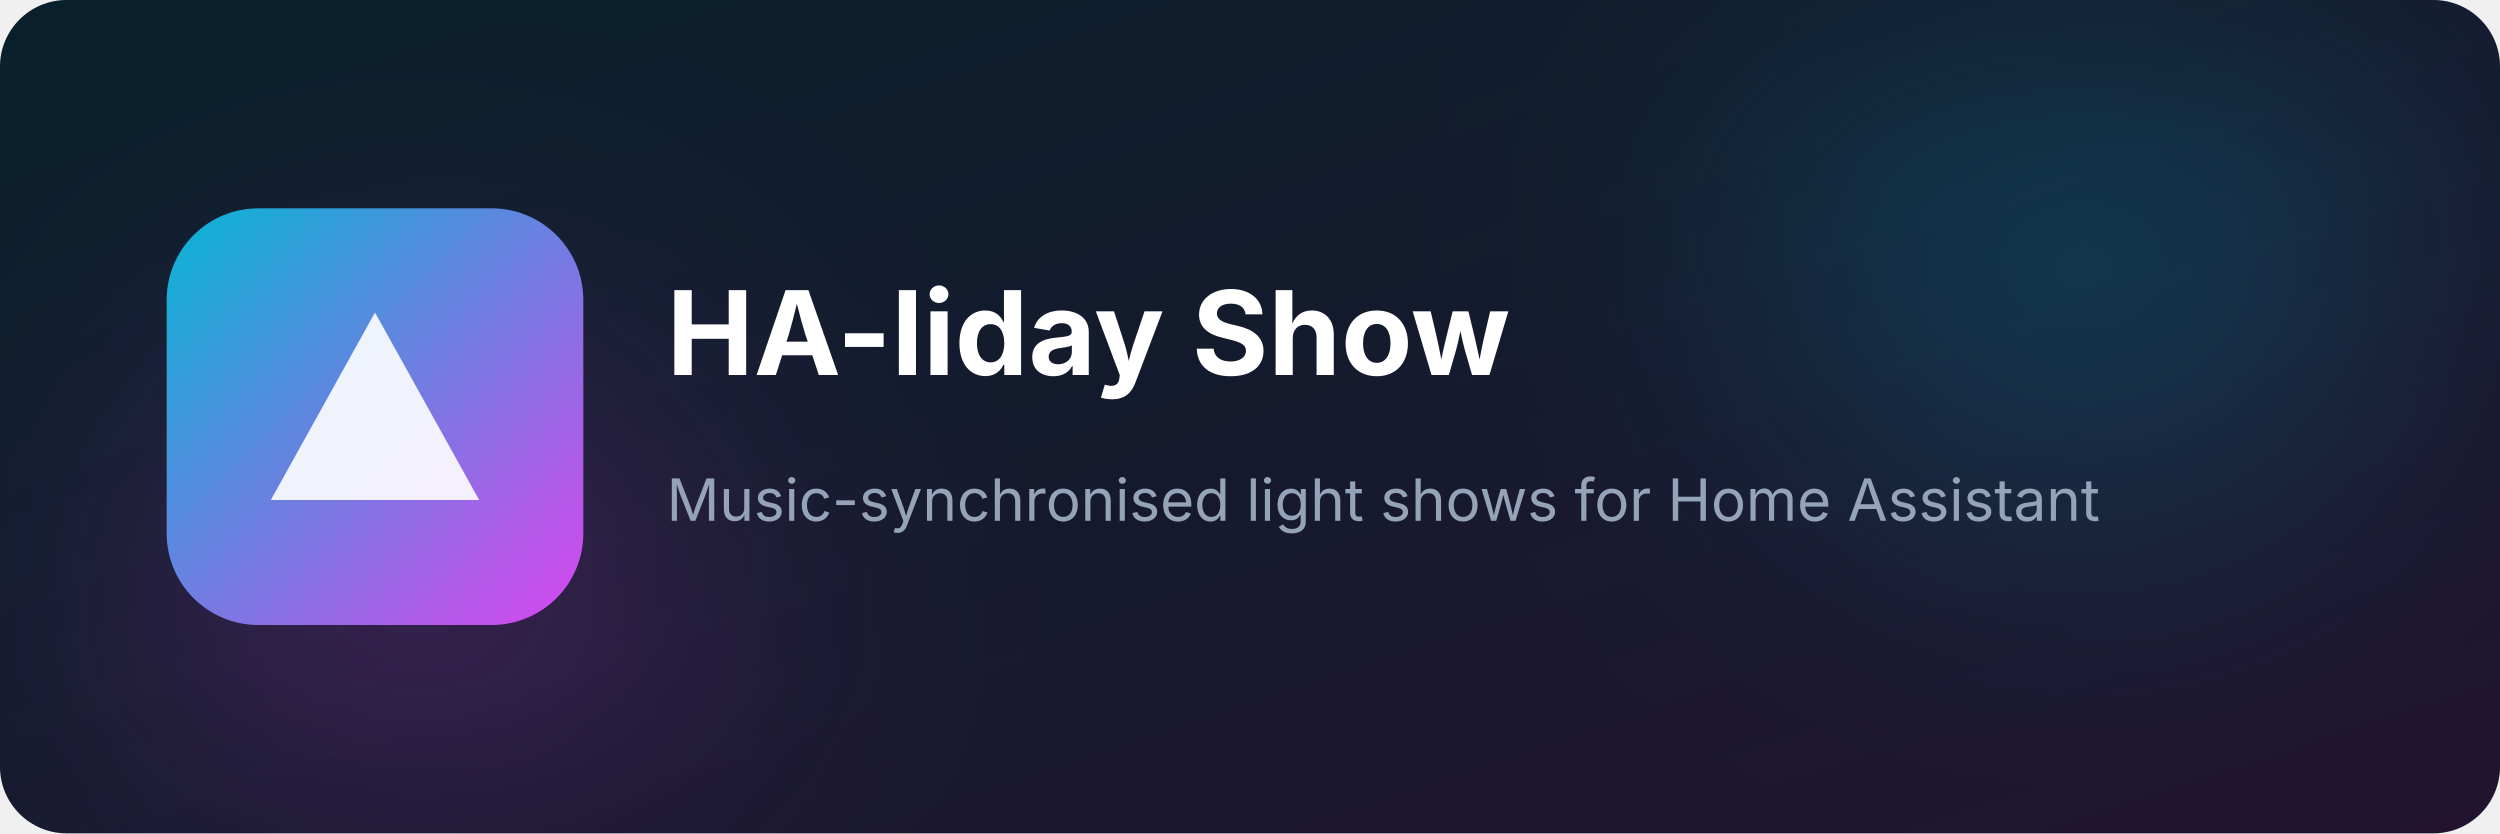
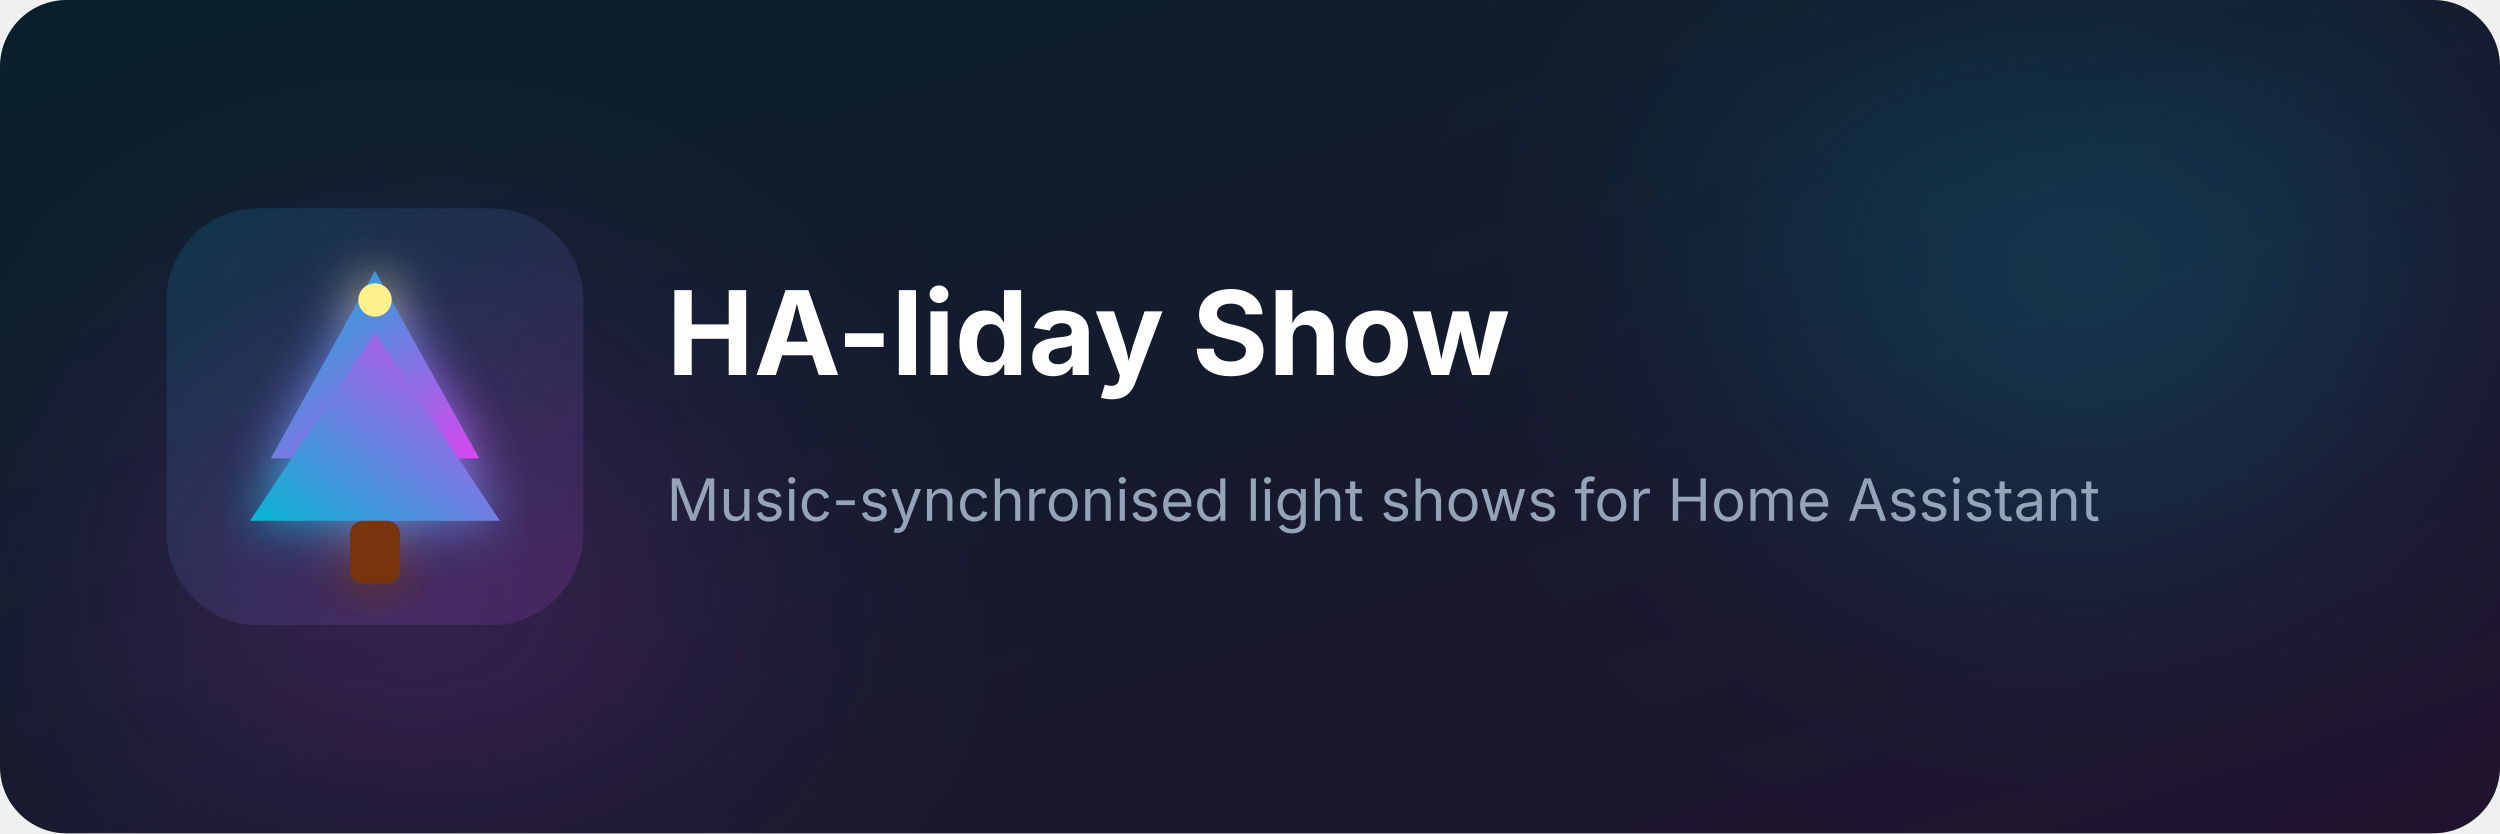
<svg xmlns="http://www.w3.org/2000/svg" viewBox="0 0 600 200" width="100%" height="100%">
  <defs>
    <linearGradient id="bannerGrad" x1="0%" y1="0%" x2="100%" y2="100%">
      <stop offset="0%" stop-color="#06b6d4" />
      <stop offset="100%" stop-color="#d946ef" />
    </linearGradient>
    <filter id="soft" x="-100%" y="-100%" width="300%" height="300%">
      <feGaussianBlur stdDeviation="40" />
    </filter>
    <clipPath id="card">
      <rect width="600" height="200" rx="16" />
    </clipPath>
+     <linearGradient id="gradPrimary" x1="0%" y1="0%" x2="100%" y2="100%">
+       <stop offset="0%" stop-color="#06b6d4" />
+       <stop offset="100%" stop-color="#d946ef" />
+     </linearGradient>
+     <linearGradient id="gradSecondary" x1="100%" y1="0%" x2="0%" y2="100%">
+       <stop offset="0%" stop-color="#d946ef" />
+       <stop offset="100%" stop-color="#06b6d4" />
+     </linearGradient>
+     <filter id="glow">
+       <feGaussianBlur stdDeviation="6" result="coloredBlur" />
+       <feMerge>
+         <feMergeNode in="coloredBlur" />
+         <feMergeNode in="SourceGraphic" />
+       </feMerge>
+     </filter>
  </defs>
  <rect width="600" height="200" rx="16" fill="#090d16" />
  <rect width="600" height="200" rx="16" fill="url(#bannerGrad)" opacity="0.12" />
  <g clip-path="url(#card)">
    <circle cx="500" cy="50" r="80" fill="#06b6d4" opacity="0.2" filter="url(#soft)" />
    <circle cx="100" cy="150" r="70" fill="#d946ef" opacity="0.2" filter="url(#soft)" />
  </g>
  <g transform="translate(40, 50)">
-     <rect width="100" height="100" rx="22" fill="url(#bannerGrad)" />
-     <path d="M50,25 L75,70 L25,70 Z" fill="#ffffff" opacity="0.9" />
+     <rect width="100" height="100" rx="22" fill="url(#gradPrimary)" opacity="0.15" />
+     <g filter="url(#glow)">
+       <polygon points="50,15 75,60 25,60" fill="url(#gradPrimary)" />
+       <polygon points="50,30 80,75 20,75" fill="url(#gradSecondary)" />
+       <rect x="44" y="75" width="12" height="15" rx="3" fill="#78350f" />
+       <circle cx="50" cy="22" r="4" fill="#fef08a" />
+     </g>
  </g>
  <text x="160" y="90" font-family="Inter, sans-serif" font-weight="700" font-size="28" fill="#ffffff">HA-liday Show</text>
  <text x="160" y="125" font-family="Inter, sans-serif" font-weight="400" font-size="14" fill="#94a3b8">Music-synchronised light shows for Home Assistant</text>
</svg>
